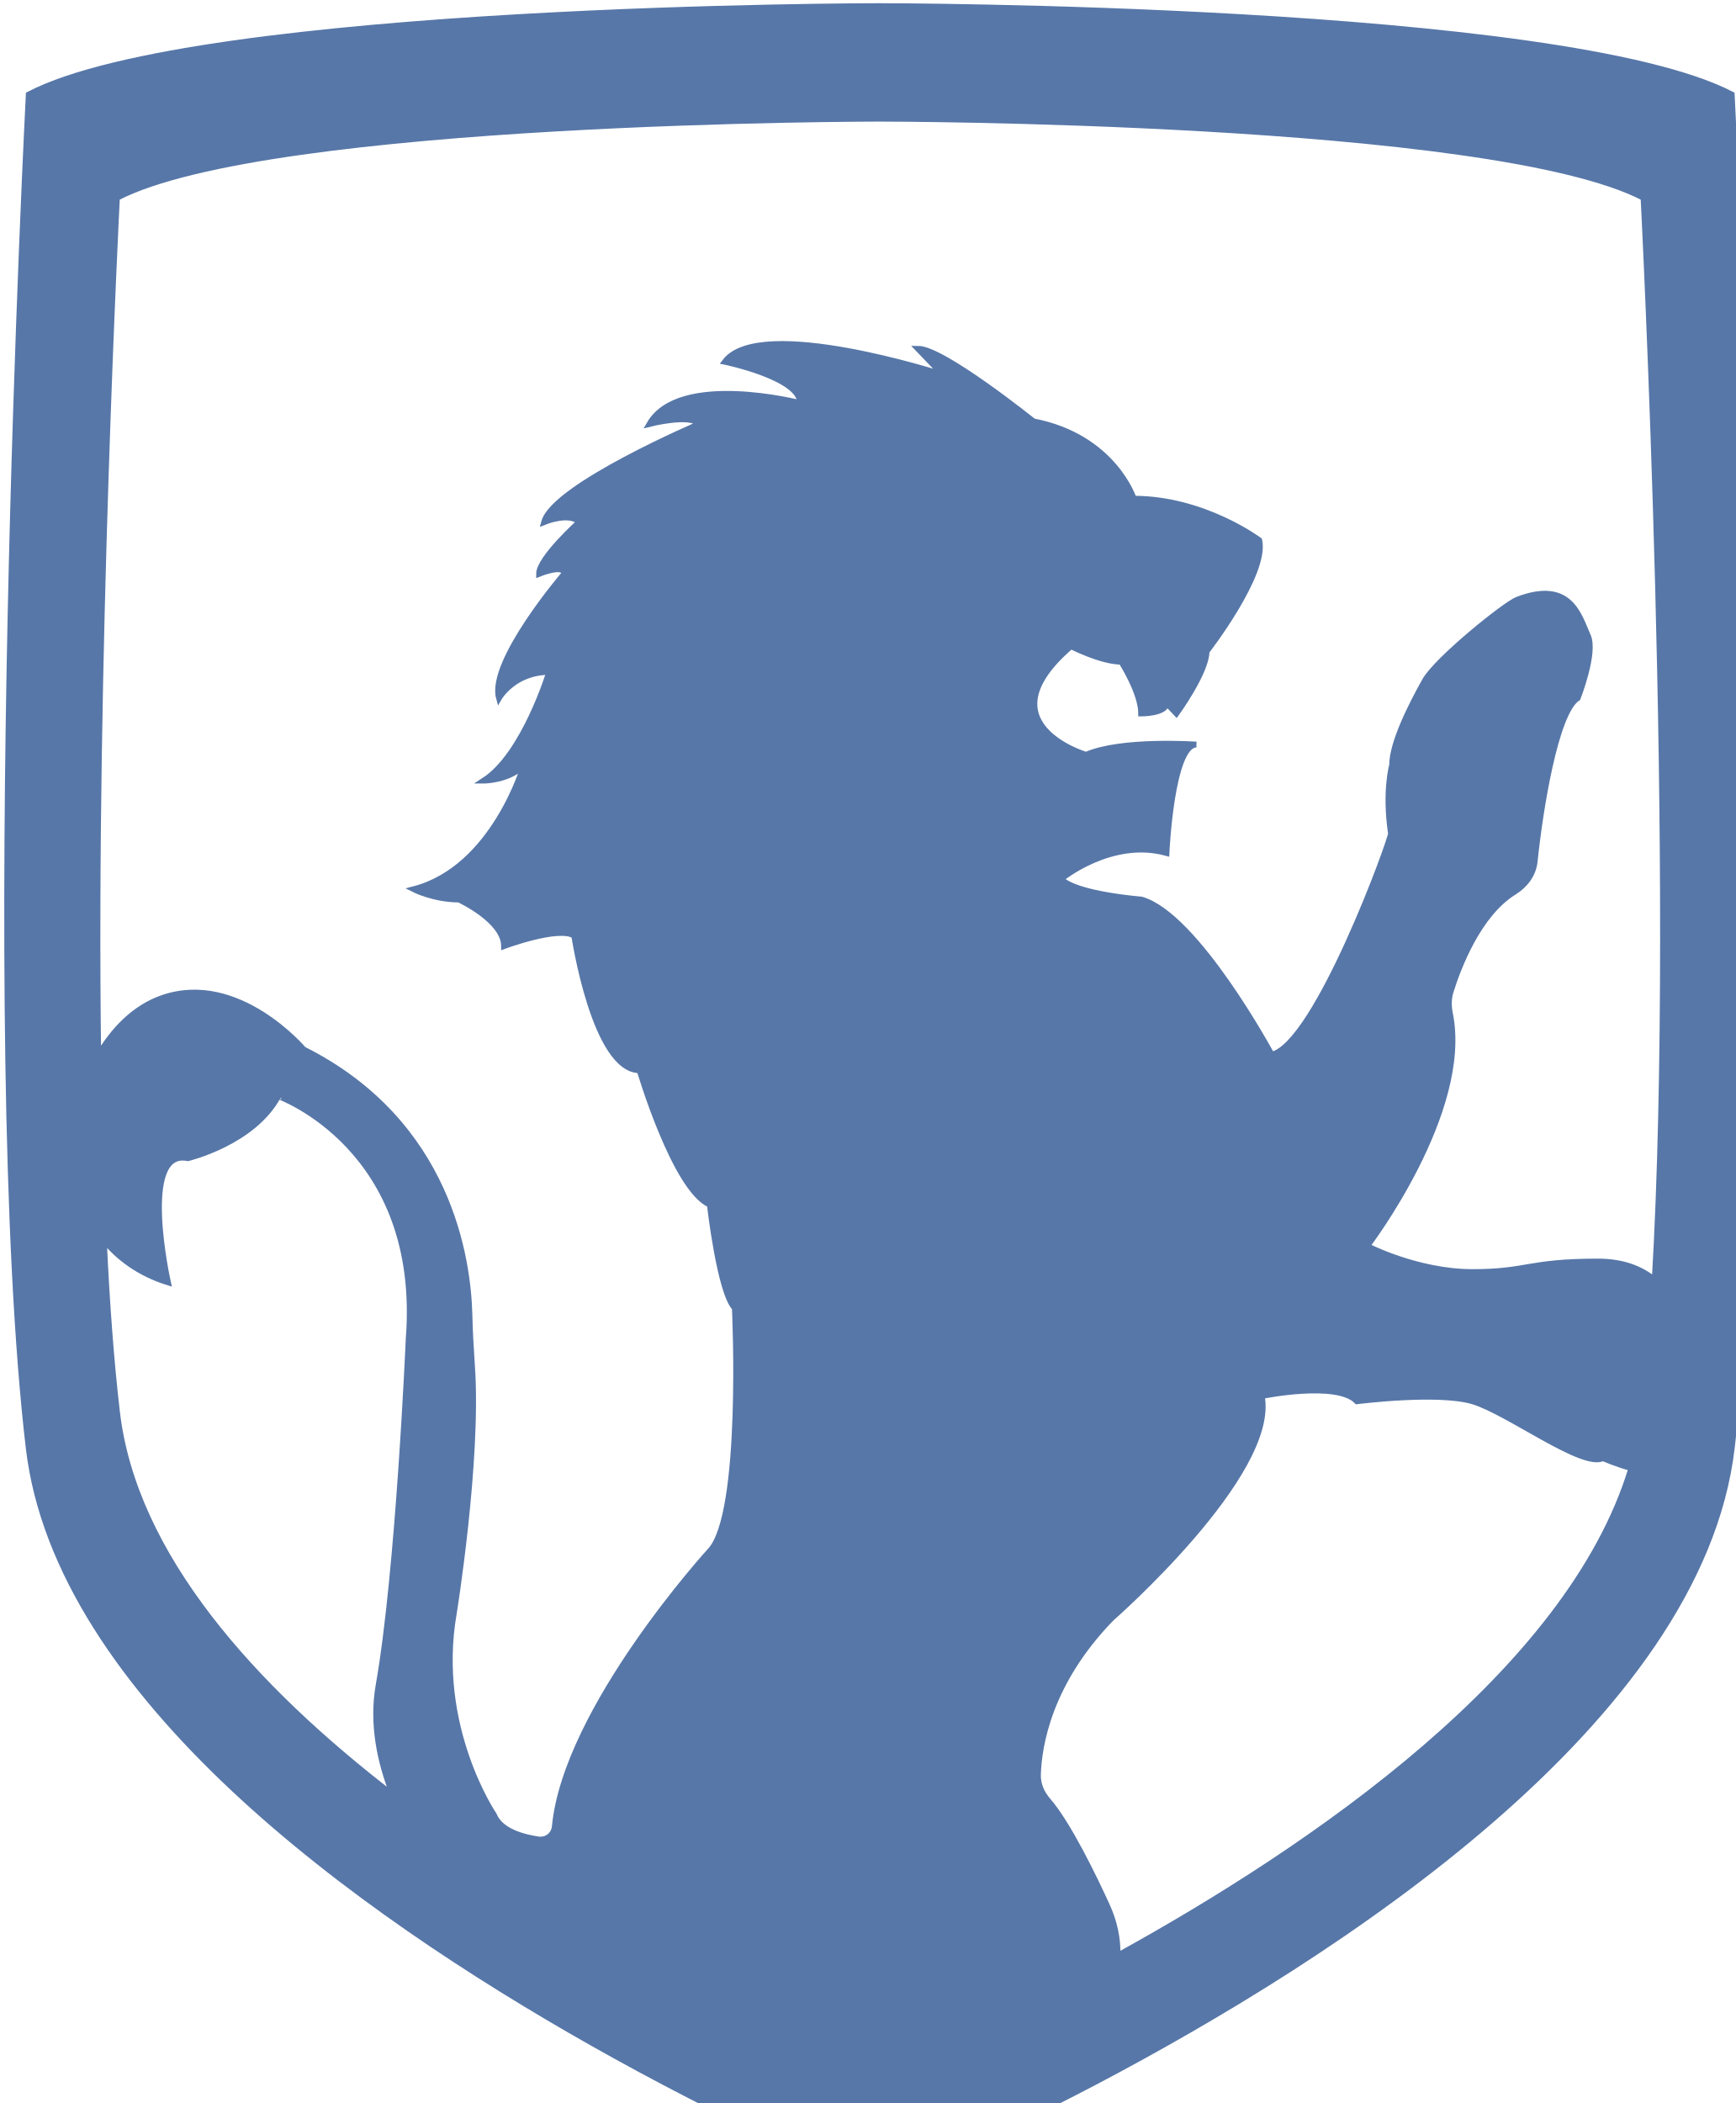
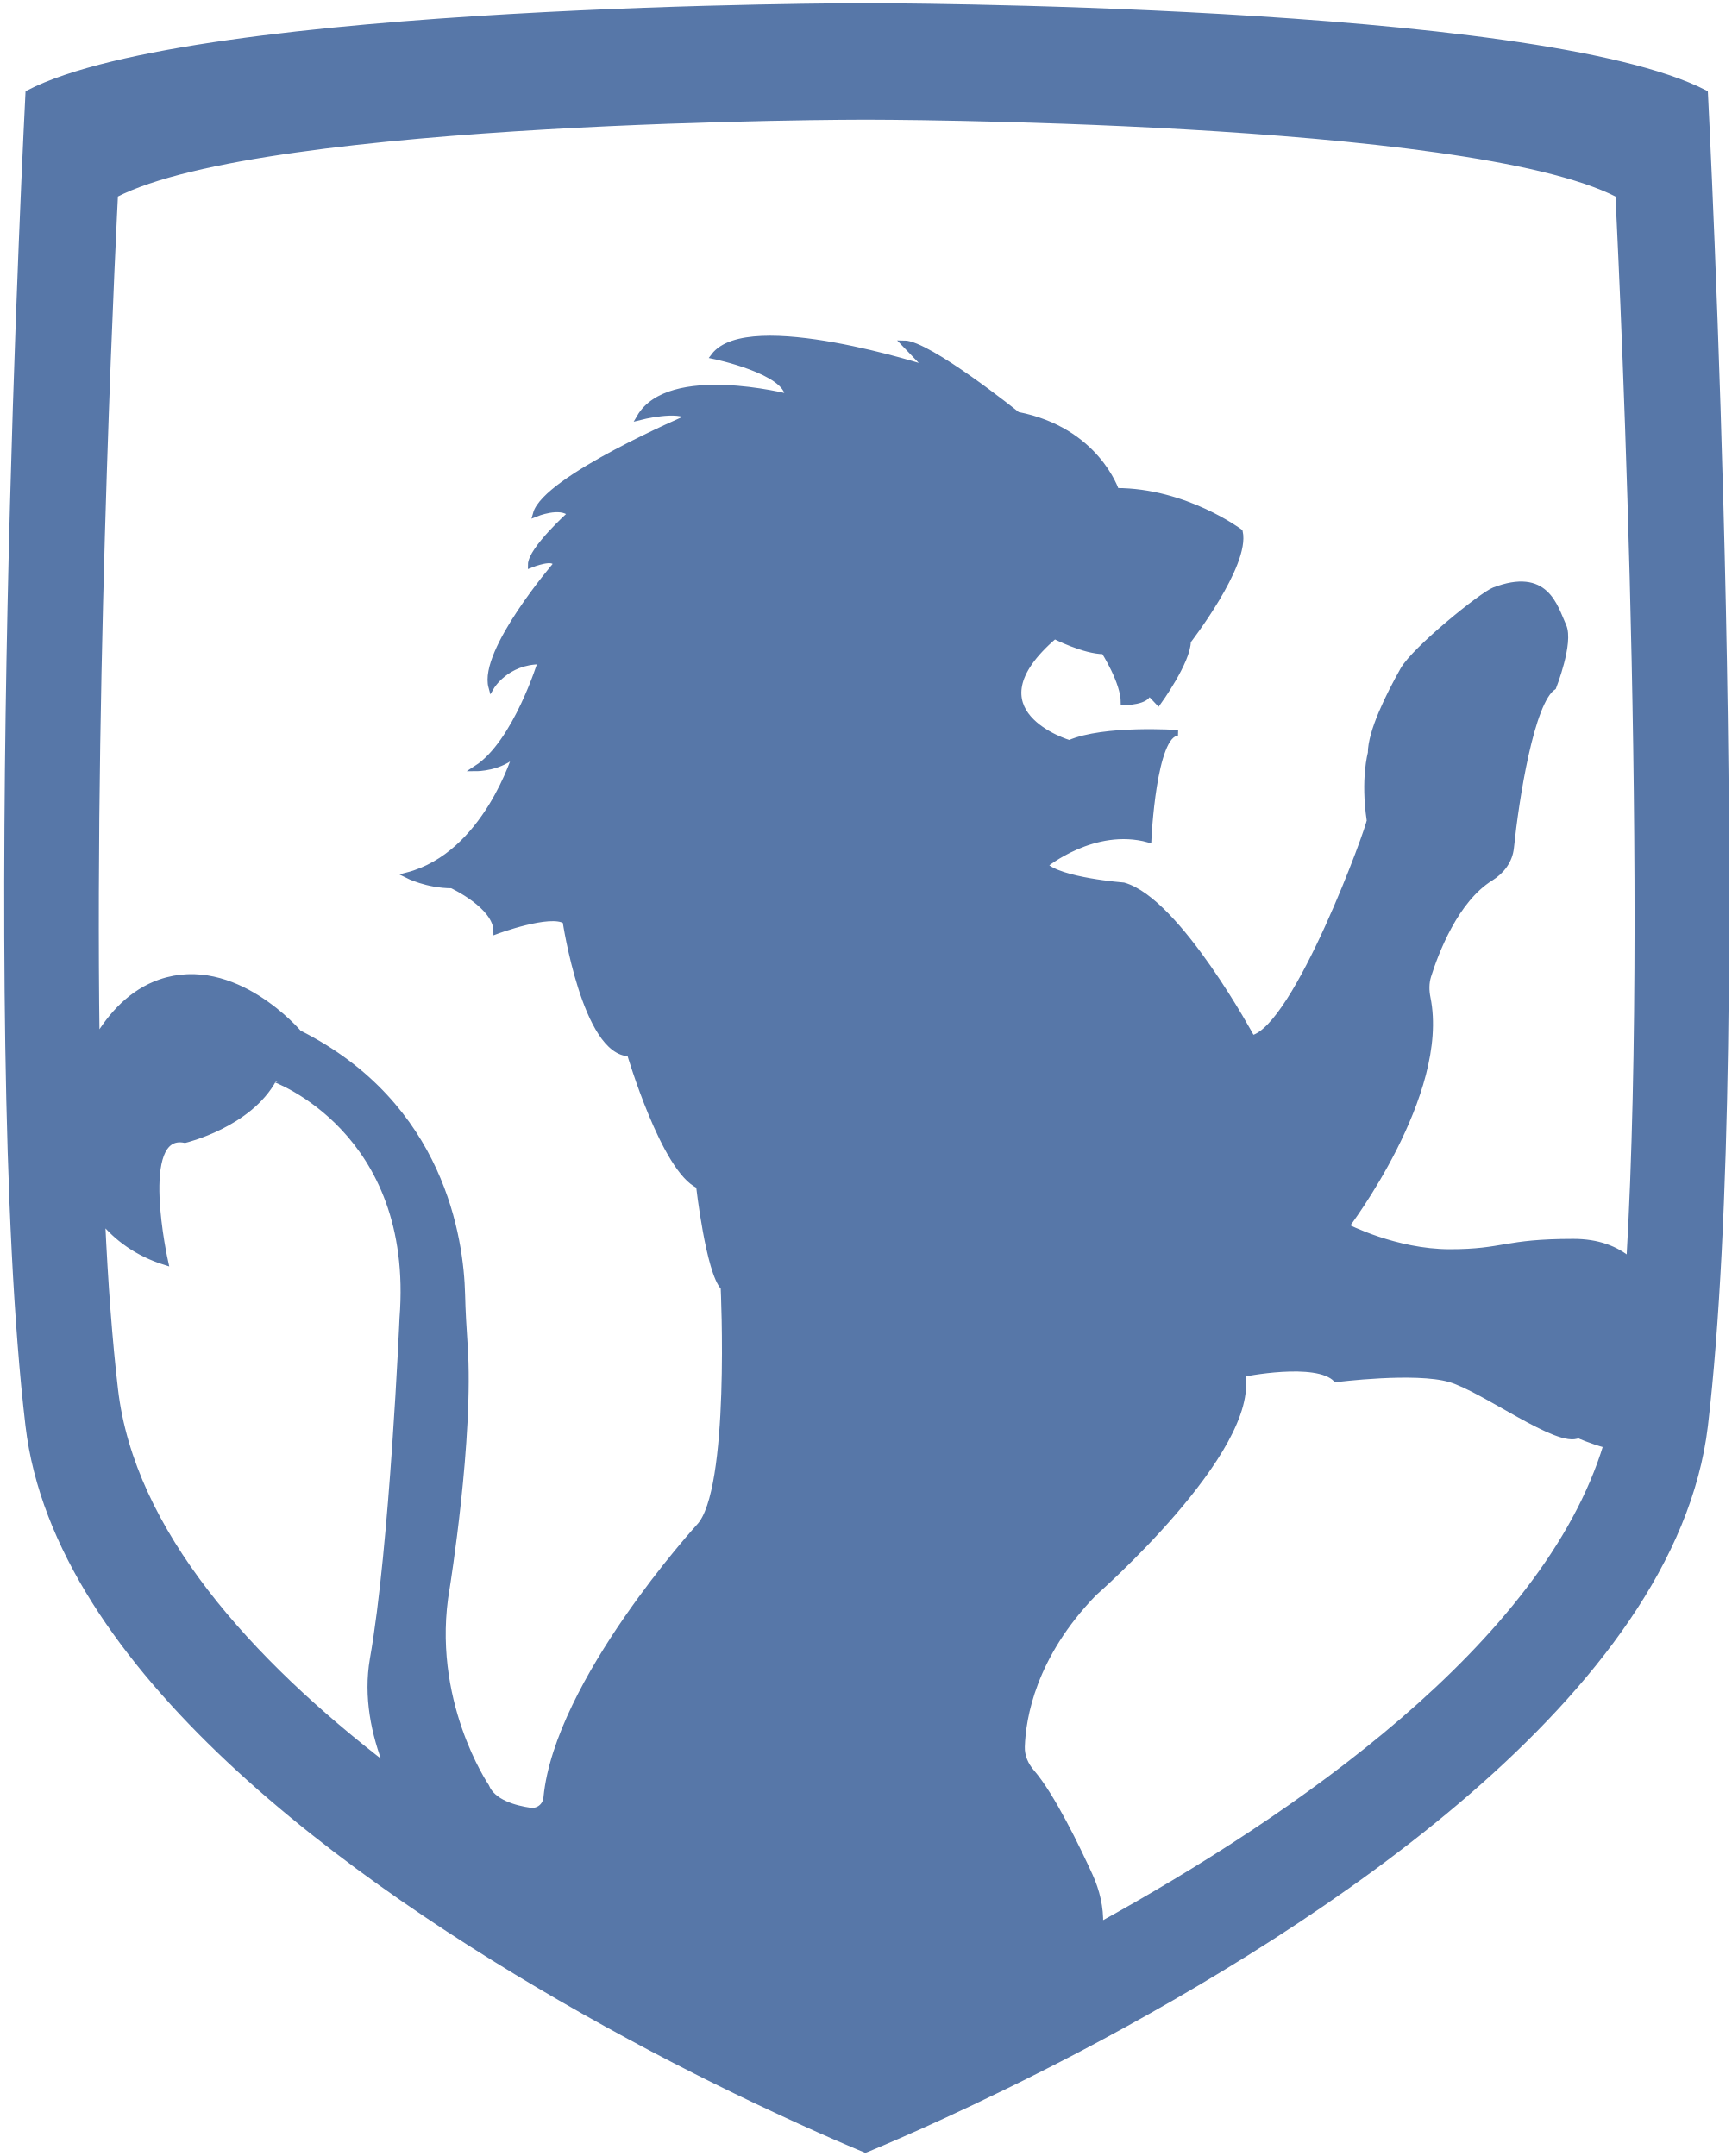
- <svg xmlns="http://www.w3.org/2000/svg" width="298" height="361" viewBox="0 0 298 361" fill="none">
+ <svg xmlns="http://www.w3.org/2000/svg" width="302" height="376" viewBox="0 0 302 376" fill="none">
  <path d="M297.307 16.221C268.033 1.051 150.893 1.051 150.893 1.051C150.893 1.051 34.127 1.051 4.938 16.221C4.938 16.221 -3.403 177.883 4.938 248.617C9.94 290.946 61.277 327.859 101.645 350.677C112.819 356.995 123.163 362.237 131.463 366.188C143.266 371.816 150.897 374.911 150.897 374.911C150.897 374.911 151.272 374.782 151.941 374.483C155.779 372.892 169.871 366.877 187.931 357.423C229.419 335.593 291.76 295.416 297.307 248.617C305.648 177.883 297.307 16.221 297.307 16.221ZM70.161 229.882C70.161 229.882 68.452 269.848 64.99 289.355C63.865 295.885 65.199 302.378 67.493 308.177C43.516 289.742 22.957 267.094 20.079 242.344C19.079 233.791 18.329 223.78 17.825 212.822C20.329 215.875 23.872 218.579 28.834 220.129C28.834 220.129 23.662 197.053 32.253 198.815C32.253 198.815 43.471 196.152 47.764 188.16C47.769 188.155 72.745 197.049 70.161 229.882ZM191.845 335.722C191.845 335.701 191.845 335.676 191.849 335.656C191.95 332.694 191.26 329.778 190.035 327.098C187.935 322.496 183.44 313.141 179.925 309.095C178.841 307.849 178.139 306.295 178.196 304.621C178.357 299.586 180.102 288.828 190.765 277.844C190.765 277.844 219.204 252.962 216.62 239.64C216.62 239.64 229.548 236.977 232.967 240.542C232.967 240.542 246.769 238.78 252.816 240.542C258.822 242.303 271.75 252.102 275.209 250.295C275.209 250.295 277.377 251.284 280.086 252.015C269.452 287.079 225.541 317.158 191.845 335.722H191.845ZM284.089 219.738C281.755 217.803 278.627 216.556 274.33 216.556C262.277 216.556 262.277 218.363 252.812 218.363C243.302 218.363 234.712 213.894 234.712 213.894C234.712 213.894 252.324 190.789 248.934 174.032C248.676 172.748 248.66 171.44 249.051 170.189C250.333 166.106 253.787 156.934 259.939 153.125C261.833 151.953 263.244 150.121 263.478 147.853C264.357 139.321 267.013 122.302 270.867 119.822C270.867 119.822 273.919 112.067 272.617 109.163C271.057 105.678 269.585 99.476 260.523 102.932C258.415 103.738 246.684 113.205 244.649 116.823C242.153 121.259 239.005 127.598 239.005 131.337C239.005 131.337 237.731 135.828 238.808 143.064C238.933 143.911 226.077 179.291 218.321 181.056C218.321 181.056 205.394 157.079 195.929 154.413C195.929 154.413 184.754 153.553 182.166 150.89C182.166 150.89 190.757 143.799 200.266 146.42C200.266 146.42 201.1 127.814 205.394 127.814C205.394 127.814 192.506 126.913 186.459 129.576C186.459 129.576 168.36 124.246 183.875 110.924C183.875 110.924 189.047 113.587 192.506 113.587C192.506 113.587 195.924 118.917 195.924 122.481C195.924 122.481 200.262 122.481 200.262 120.674L201.971 122.481C201.971 122.481 207.143 115.348 207.143 111.822C207.143 111.822 217.483 98.5 216.193 92.742C216.193 92.742 206.684 85.61 194.635 85.61C194.635 85.61 191.216 74.996 177.414 72.329C177.414 72.329 161.902 59.867 157.605 59.867L161.902 64.337C161.902 64.337 130.459 54.11 124.453 62.102C124.453 62.102 137.38 64.765 137.38 69.193C137.38 69.193 116.697 63.864 111.525 72.761C111.525 72.761 118.406 71 120.115 72.761C120.115 72.761 95.134 83.416 93.425 89.606C93.425 89.606 97.722 87.845 99.472 89.606C99.472 89.606 92.55 95.837 92.55 98.5C92.55 98.5 96.888 96.738 96.888 98.5C96.888 98.5 83.96 113.583 85.669 119.814C85.669 119.814 88.253 115.344 94.3 115.344C94.3 115.344 89.962 129.567 83.081 133.996C83.081 133.996 87.378 133.996 89.962 131.333C89.962 131.333 84.79 149.079 71.028 152.647C71.028 152.647 74.491 154.408 78.784 154.408C78.784 154.408 86.54 157.977 86.54 162.401C86.54 162.401 96.005 158.878 98.593 160.639C98.593 160.639 102.056 183.715 109.812 183.715C109.812 183.715 115.818 204.128 121.865 206.79C121.865 206.79 123.574 221.873 126.162 224.536C126.162 224.536 127.871 260.074 121.865 266.263C121.865 266.263 97.218 293.293 95.259 313.49C95.134 314.952 93.885 315.941 92.466 315.766C89.797 315.38 85.919 314.35 84.794 311.554C84.794 311.554 74.495 296.471 77.913 276.918C77.913 276.918 82.15 250.715 81.037 234.56C80.836 231.615 80.666 228.674 80.594 225.72C80.36 216.22 77.131 192.7 52.102 180.142C52.102 180.142 40.883 166.862 27.956 171.29C22.953 173.01 19.365 176.965 16.862 181.218C15.943 114.052 20.075 33.951 20.075 33.951C46.221 20.371 150.933 20.371 150.933 20.371C150.933 20.371 255.936 20.371 282.166 33.951C282.17 33.971 288.177 149.868 284.089 219.738Z" fill="#5777A8" stroke="#5777A8" />
</svg>
